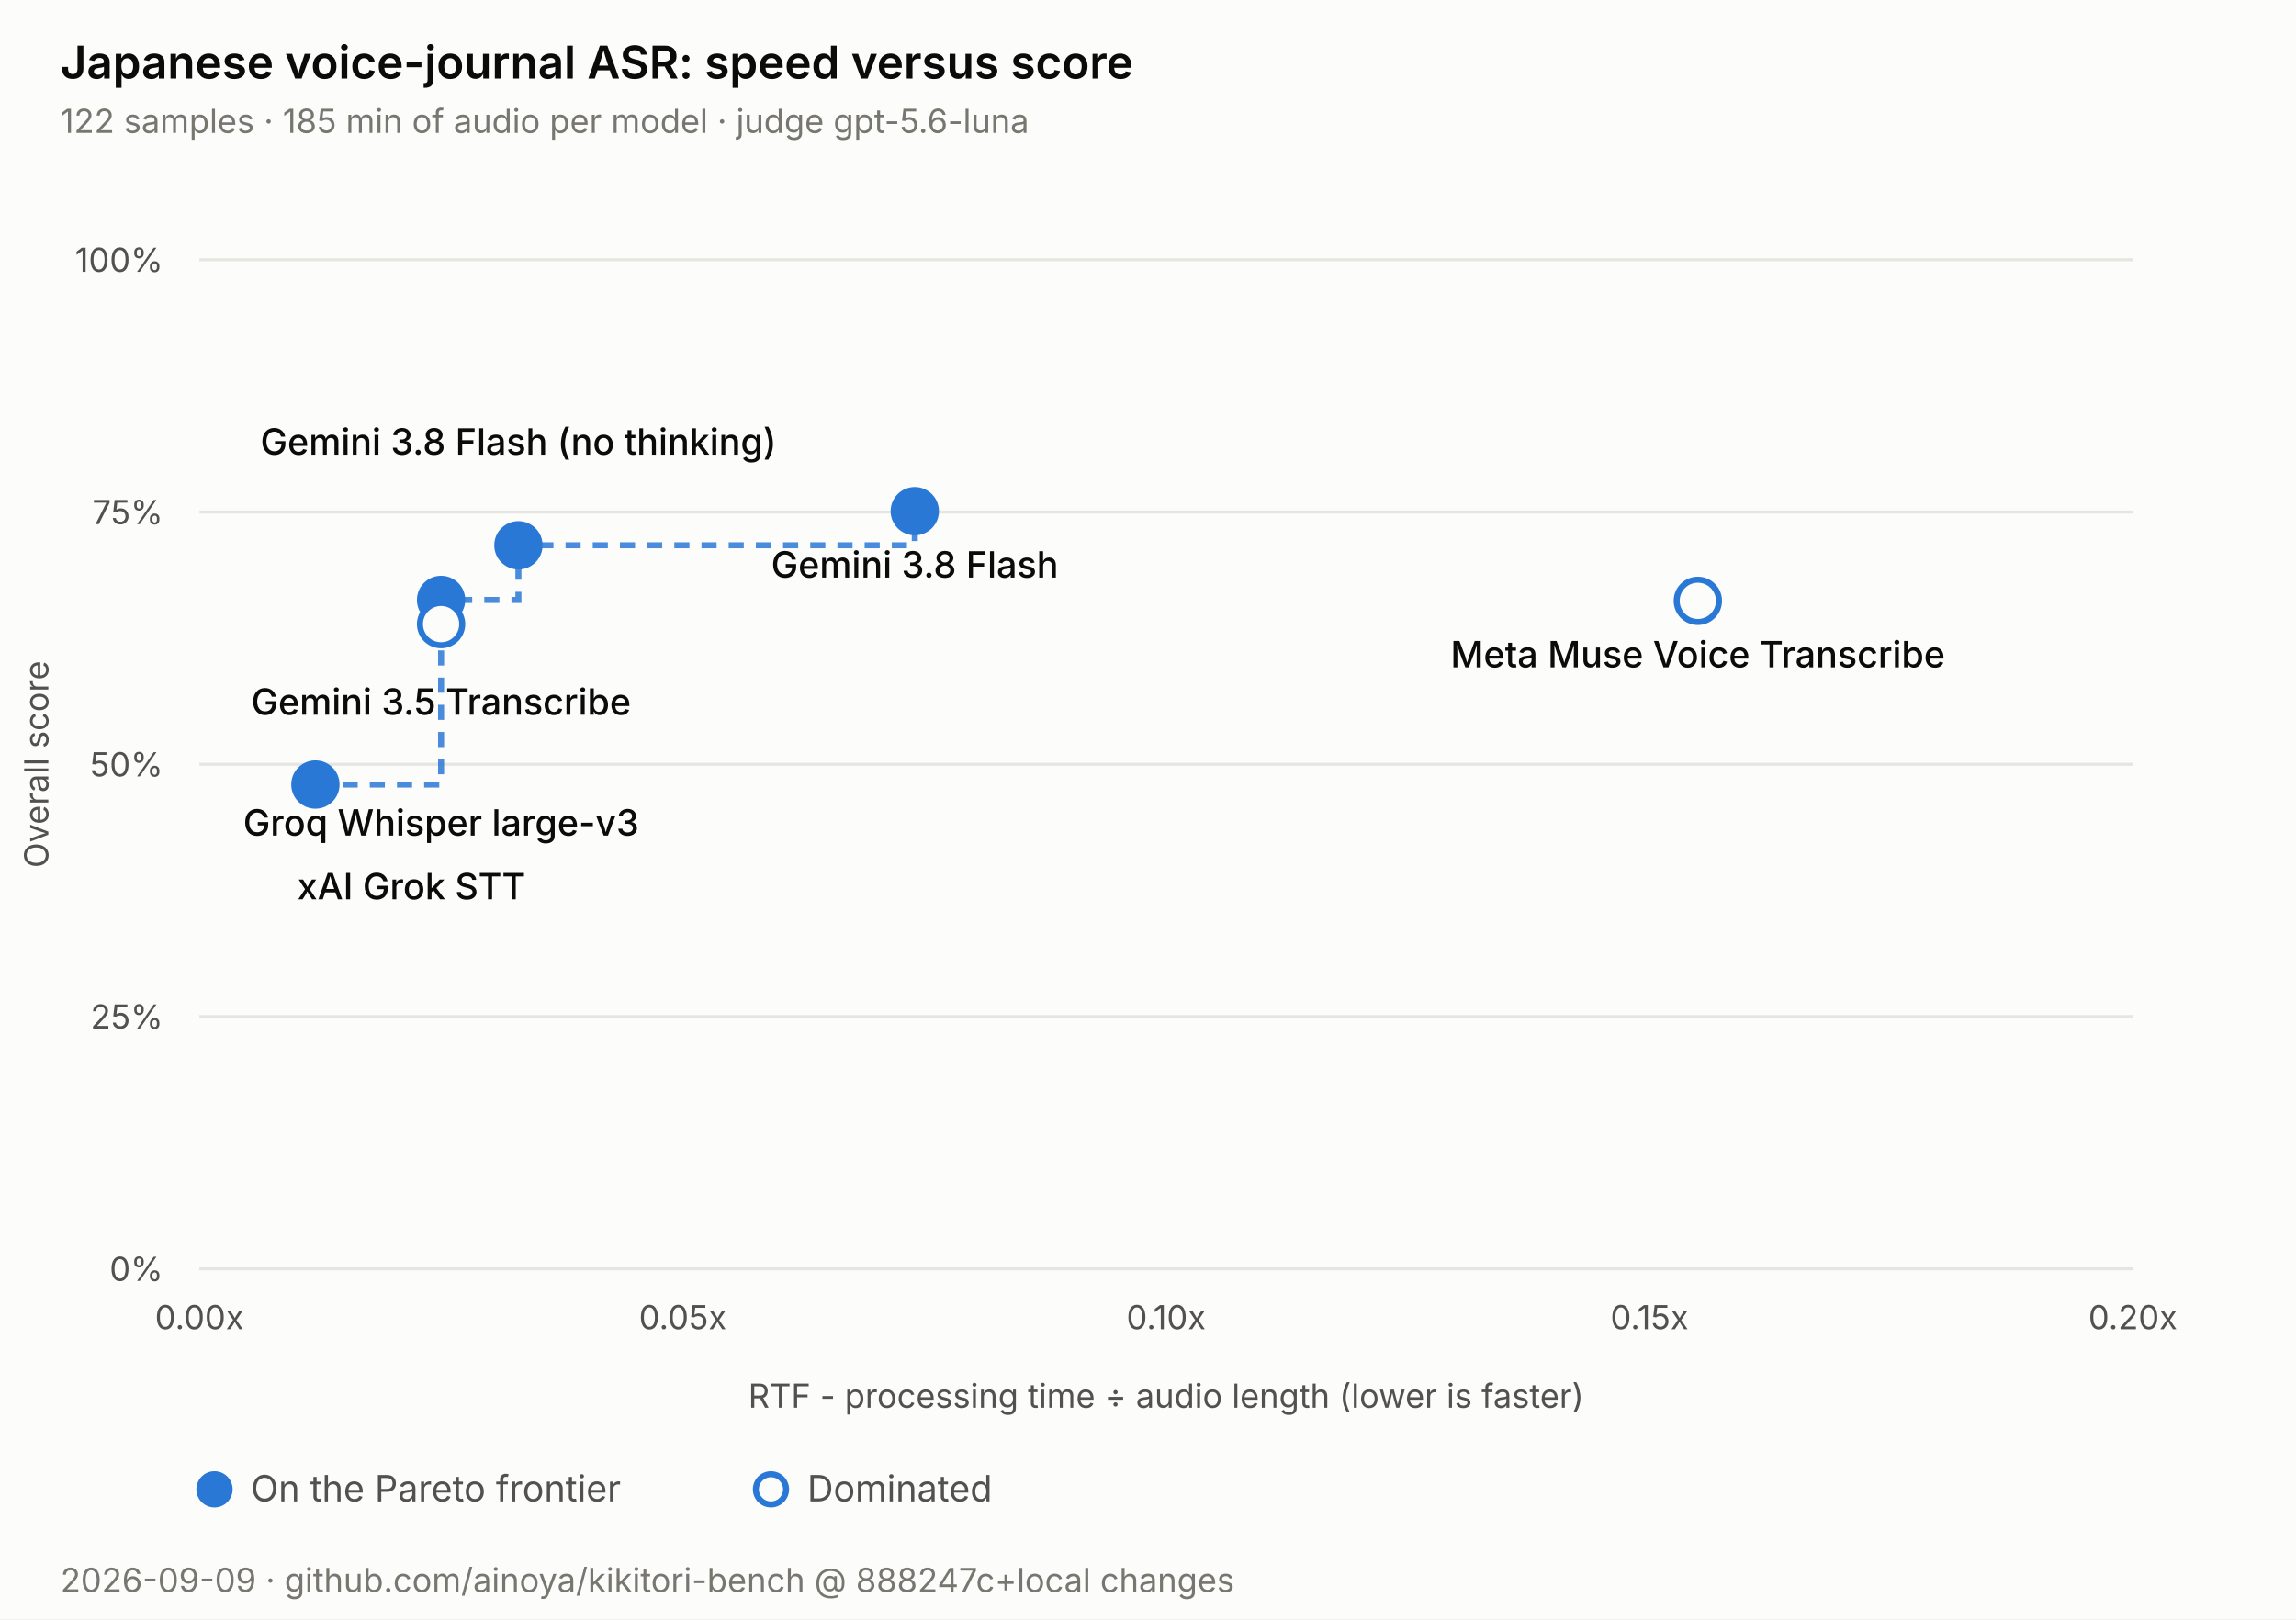
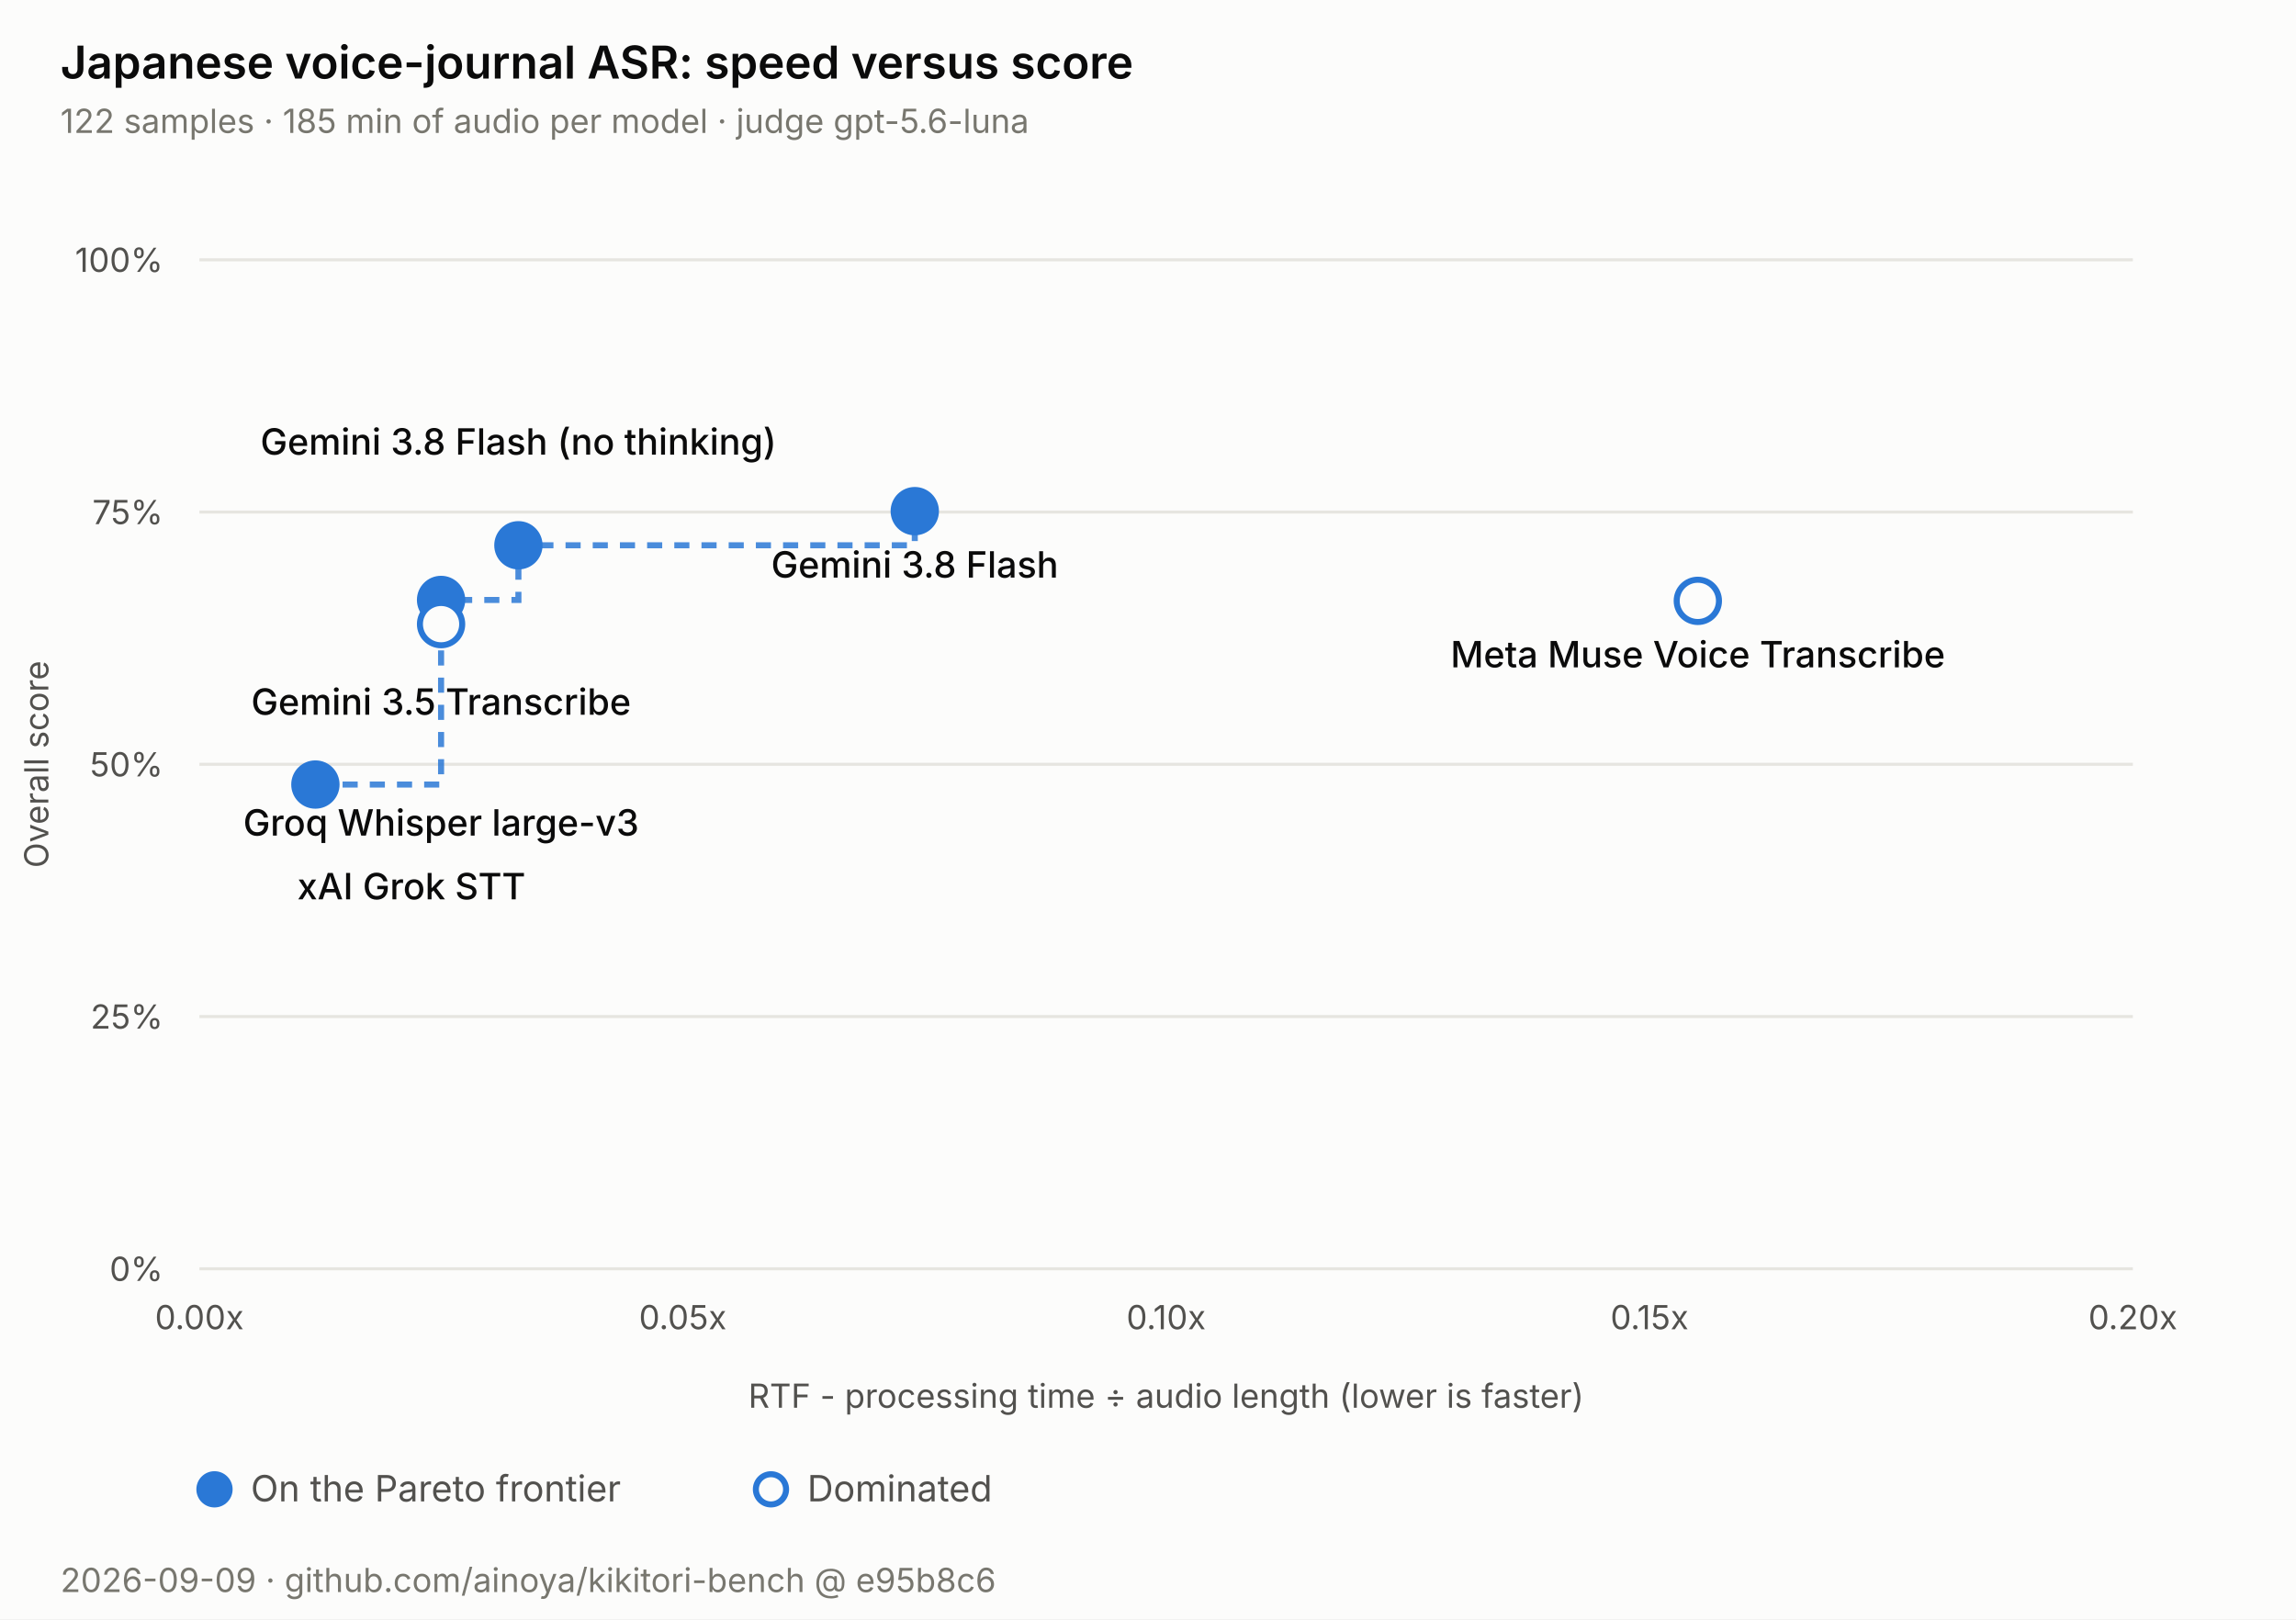
<svg xmlns="http://www.w3.org/2000/svg" viewBox="0 0 760 536" role="img" aria-label="Score against RTF - processing time ÷ audio length (lower is faster)" id="speed-chart">
  <style>
  .surface { fill: #fcfcfb; }
  .grid line { stroke: #e6e5e0; stroke-width: 1; }
  .axis text, .axis-title, .group-label { fill: #52514e; font-family: -apple-system, BlinkMacSystemFont, "Segoe UI", "Hiragino Sans", sans-serif; }
  .axis text { font-size: 11px; }
  .axis-title, .group-label { font-size: 12px; }
  .frontier { fill: none; stroke: #2a78d6; stroke-width: 2; stroke-dasharray: 5 4; opacity: .85; }
  .hit { fill: transparent; }
  .mark .dot { stroke: #2a78d6; stroke-width: 2; }
  .mark.on .dot { fill: #2a78d6; }
  .mark.off .dot { fill: #fcfcfb; }
  .point-label { fill: #0b0b0b; font-size: 12px; font-weight: 500; font-family: -apple-system, BlinkMacSystemFont, "Segoe UI", "Hiragino Sans", sans-serif; }
  .bar rect { fill: #2a78d6; }
  .bar.s2 rect { fill: #eb6834; }
  .bar.s3 rect { fill: #1baf7a; }
  .bar.s4 rect { fill: #eda100; }
  .chart-title { fill: #0b0b0b; font-size: 15px; font-weight: 600; font-family: -apple-system, BlinkMacSystemFont, "Segoe UI", "Hiragino Sans", sans-serif; }
  .chart-subtitle, .chart-footnote { fill: #78776f; font-size: 11px; font-family: -apple-system, BlinkMacSystemFont, "Segoe UI", "Hiragino Sans", sans-serif; }
  .legend-text { fill: #52514e; font-size: 12px; font-family: -apple-system, BlinkMacSystemFont, "Segoe UI", "Hiragino Sans", sans-serif; }
  @media (prefers-color-scheme: dark) {
    .surface { fill: #1a1a19; }
    .grid line { stroke: #333330; }
    .axis text, .axis-title, .group-label, .legend-text { fill: #c3c2b7; }
    .frontier, .mark .dot { stroke: #3987e5; }
    .mark.on .dot { fill: #3987e5; }
    .mark.off .dot { fill: #1a1a19; }
    .point-label, .chart-title { fill: #ffffff; }
    .chart-subtitle, .chart-footnote { fill: #96958c; }
    .bar rect { fill: #3987e5; }
    .bar.s2 rect { fill: #d95926; }
    .bar.s3 rect { fill: #199e70; }
    .bar.s4 rect { fill: #c98500; }
  }
</style>
  <rect class="surface" x="0" y="0" width="100%" height="100%" />
  <text class="chart-title" x="20" y="26">Japanese voice-journal ASR: speed versus score</text>
  <text class="chart-subtitle" x="20" y="44">122 samples · 185 min of audio per model · judge gpt-5.6-luna</text>
  <g transform="translate(0 52)">
    <g class="grid">
      <line x1="66" y1="368.0" x2="706" y2="368.0" />
      <line x1="66" y1="284.5" x2="706" y2="284.5" />
      <line x1="66" y1="201.0" x2="706" y2="201.0" />
      <line x1="66" y1="117.5" x2="706" y2="117.5" />
      <line x1="66" y1="34.0" x2="706" y2="34.0" />
    </g>
    <g class="axis">
      <text x="66.0" y="388" text-anchor="middle">0.00x</text>
      <text x="226.0" y="388" text-anchor="middle">0.05x</text>
      <text x="386.0" y="388" text-anchor="middle">0.10x</text>
      <text x="546.0" y="388" text-anchor="middle">0.15x</text>
      <text x="706.0" y="388" text-anchor="middle">0.20x</text>
      <text x="54" y="372.0" text-anchor="end">0%</text>
      <text x="54" y="288.5" text-anchor="end">25%</text>
      <text x="54" y="205.0" text-anchor="end">50%</text>
      <text x="54" y="121.5" text-anchor="end">75%</text>
      <text x="54" y="38.0" text-anchor="end">100%</text>
      <text class="axis-title" x="386.0" y="414" text-anchor="middle">RTF - processing time ÷ audio length (lower is faster)</text>
      <text class="axis-title" transform="translate(16 201.0) rotate(-90)" text-anchor="middle">Overall score</text>
    </g>
    <path class="frontier" d="M104.4,207.7 L146.0,207.7 L146.0,146.6 L171.6,146.6 L171.6,128.5 L302.8,128.5 L302.8,117.2" />
    <g class="mark on" tabindex="0">
      <circle class="hit" cx="302.8" cy="117.2" r="18" />
      <circle class="dot" cx="302.8" cy="117.2" r="7" />
      <text class="point-label" x="302.8" y="139.2" text-anchor="middle">Gemini 3.8 Flash</text>
    </g>
    <g class="mark on" tabindex="0">
      <circle class="hit" cx="171.6" cy="128.5" r="18" />
      <circle class="dot" cx="171.6" cy="128.5" r="7" />
      <text class="point-label" x="171.6" y="98.5" text-anchor="middle">Gemini 3.8 Flash (no thinking)</text>
    </g>
    <g class="mark on" tabindex="0">
      <circle class="hit" cx="146.0" cy="146.6" r="18" />
      <circle class="dot" cx="146.0" cy="146.6" r="7" />
      <text class="point-label" x="146.0" y="184.6" text-anchor="middle">Gemini 3.5 Transcribe</text>
    </g>
    <g class="mark off" tabindex="0">
      <circle class="hit" cx="562.0" cy="146.9" r="18" />
      <circle class="dot" cx="562.0" cy="146.9" r="7" />
      <text class="point-label" x="562.0" y="168.9" text-anchor="middle">Meta Muse Voice Transcribe</text>
    </g>
    <g class="mark off" tabindex="0">
      <circle class="hit" cx="146.0" cy="154.6" r="18" />
      <circle class="dot" cx="146.0" cy="154.6" r="7" />
      <text class="point-label" x="146.0" y="224.6" text-anchor="middle">Groq Whisper large-v3</text>
    </g>
    <g class="mark on" tabindex="0">
      <circle class="hit" cx="104.4" cy="207.7" r="18" />
      <circle class="dot" cx="104.4" cy="207.7" r="7" />
      <text class="point-label" x="98.4" y="245.7" text-anchor="start">xAI Grok STT</text>
    </g>
    <g class="mark on">
      <circle class="dot" cx="71" cy="441" r="5" />
    </g>
    <text class="legend-text" x="83" y="445">On the Pareto frontier</text>
    <g class="mark off">
      <circle class="dot" cx="255.2" cy="441" r="5" />
    </g>
    <text class="legend-text" x="267.2" y="445">Dominated</text>
  </g>
-   <text class="chart-footnote" x="20" y="527">2026-09-09 · github.com/ainoya/kikitori-bench @ 888247c+local changes</text>
+   <text class="chart-footnote" x="20" y="527">2026-09-09 · github.com/ainoya/kikitori-bench @ e95b8c6</text>
</svg>
